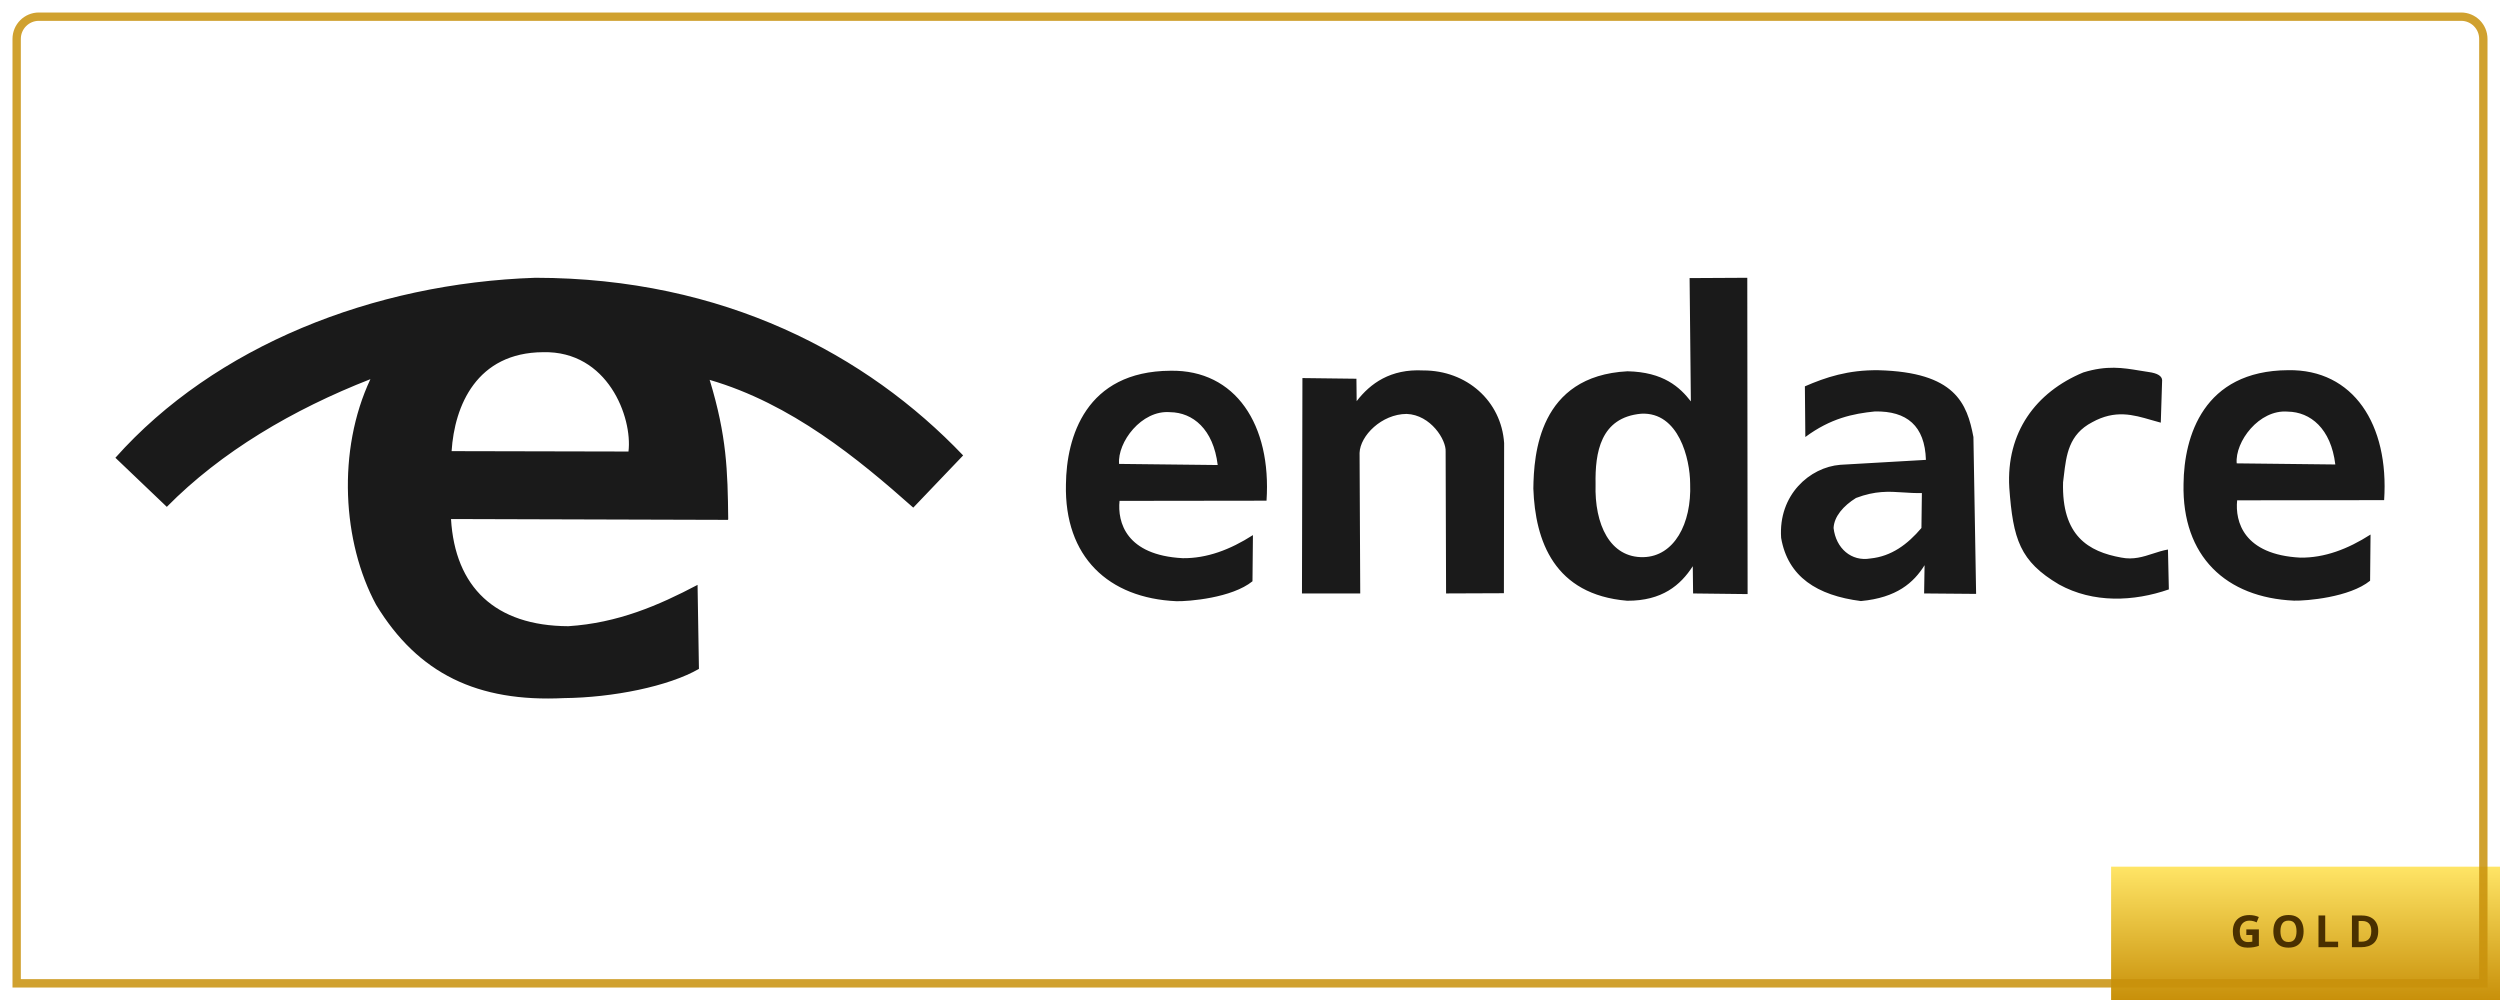
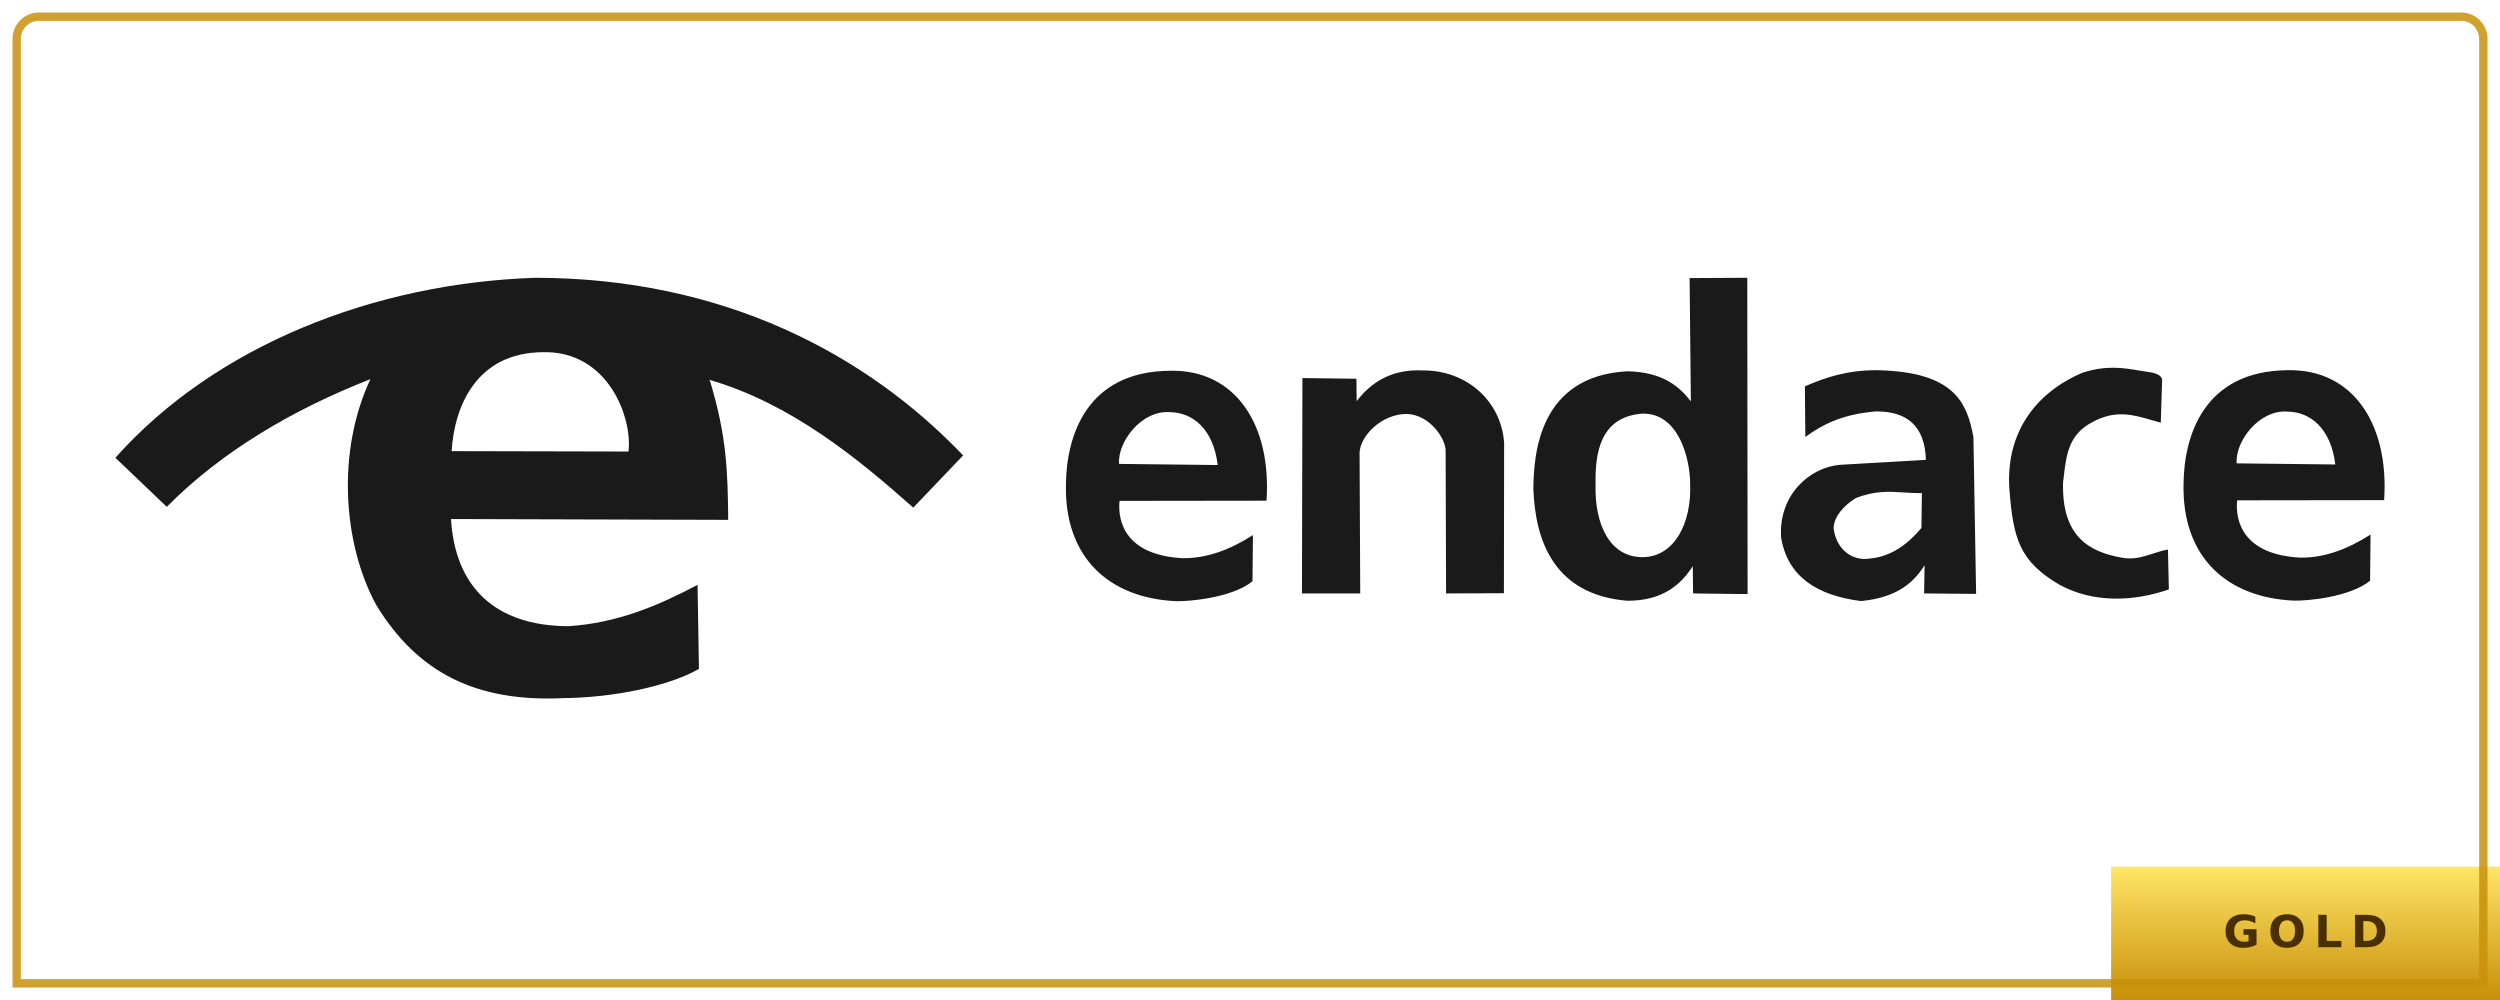
- <svg xmlns="http://www.w3.org/2000/svg" width="900" height="360" viewBox="0 0 900 360">
-   <defs>
+ <svg xmlns="http://www.w3.org/2000/svg" width="900" height="360" viewBox="0 0 900 360" version="1.1" id="svg3">
+   <defs id="defs2">
    <linearGradient id="badgeGrad" x1="0" y1="0" x2="0" y2="1">
-       <stop offset="0%" stop-color="#FFE566" />
-       <stop offset="100%" stop-color="#C8900A" />
+       <stop offset="0%" stop-color="#FFE566" id="stop1" />
+       <stop offset="100%" stop-color="#C8900A" id="stop2" />
    </linearGradient>
  </defs>
-   <rect width="900" height="360" fill="white" />
-   <g transform="translate(40, 100) scale(3.0827)">
-     <path fill-rule="evenodd" clip-rule="evenodd" fill="#1a1a1a" d="M93.676 26.843C87.251 21.137 79.421 14.693 69.882 11.92L69.927 12.011C71.886 18.485 72.004 22.463 72.066 28.208L72.025 28.271L39.694 28.174C40.166 36.101 44.829 40.655 53.398 40.689C59.151 40.32 63.923 38.27 68.486 35.863L68.647 45.675C65.094 47.72 58.588 49.029 52.884 49.086C42.809 49.577 35.852 46.261 30.943 38.18C27.01 30.89 26.366 20.173 30.281 11.84C21.22 15.384 12.849 20.32 6.505 26.752L0.5 21.019C12.099 7.986 30.605 0.63 49.545 0C71.558 0.021 88.262 8.967 99.5 20.746L93.676 26.843ZM60.419 20.291L39.763 20.245C40.101 14.939 42.684 8.733 50.455 8.689C58.003 8.517 60.902 16.297 60.419 20.291ZM139.122 11.712L139.069 36.864H145.874L145.796 20.453C145.864 18.437 148.379 15.914 151.292 15.899C154.114 16.003 155.933 18.954 155.846 20.296L155.898 36.864L162.651 36.837L162.677 19.302C162.349 14.382 158.297 10.806 153.229 10.822C149.416 10.62 147.052 12.332 145.456 14.408L145.429 11.79L139.122 11.712ZM238.246 16.607C238.617 16.715 238.988 16.823 239.363 16.92L239.52 11.947C239.485 11.459 238.961 11.145 237.949 11.005C237.584 10.953 237.225 10.893 236.867 10.834C234.948 10.516 233.062 10.203 230.307 11.057C224.752 13.371 221.301 18.058 221.67 24.51C222.111 30.547 222.906 33.114 227.48 35.817C231.484 38.025 236.205 37.817 240.305 36.392L240.2 31.734C239.595 31.838 239.023 32.025 238.451 32.211C237.306 32.583 236.162 32.956 234.756 32.676C230.912 31.986 227.774 30.139 227.951 23.882C227.984 23.627 228.014 23.372 228.044 23.116C228.328 20.705 228.611 18.295 231.354 16.868C234.04 15.382 236.143 15.995 238.246 16.607ZM123.72 10.856C131.323 10.728 135.522 17.183 134.93 26.031L117.765 26.054C117.512 28.541 118.521 32.403 125.147 32.746C127.954 32.779 130.676 31.76 133.343 30.05L133.29 35.443C130.89 37.391 125.844 37.804 124.407 37.77C116.475 37.417 111.31 32.6 111.505 24.128C111.563 18.622 113.796 10.912 123.72 10.856ZM129.229 21.867L117.713 21.736C117.497 19.218 120.322 15.412 123.68 15.695C126.31 15.734 128.72 17.653 129.229 21.867ZM265.445 25.967C266.037 17.118 261.838 10.664 254.235 10.791C244.311 10.848 242.078 18.558 242.02 24.063C241.825 32.536 246.99 37.353 254.922 37.705C256.359 37.74 261.405 37.326 263.806 35.379L263.858 29.985C261.191 31.696 258.469 32.715 255.662 32.682C249.036 32.339 248.027 28.476 248.28 25.99L265.445 25.967ZM248.228 21.672L259.744 21.803C259.235 17.589 256.825 15.67 254.195 15.631C250.837 15.348 248.012 19.154 248.228 21.672ZM191.074 0L184.337 0.037L184.485 14.435C183.199 12.781 181.296 11.008 177.083 10.919C166.714 11.459 166.143 20.641 166.09 24.614C166.304 30.759 168.538 37.005 177.046 37.717C181.127 37.732 183.278 35.902 184.708 33.682L184.745 36.865L191.111 36.94L191.074 0ZM178.695 15.874C173.898 16.302 173.291 20.455 173.356 24.092C173.212 28.814 175.047 32.716 178.957 32.624C182.504 32.535 184.589 28.761 184.401 24.039C184.391 21.162 183.072 15.654 178.695 15.874ZM197.853 18.595L197.8 12.68C200.231 11.621 202.849 10.749 206.385 10.796C215.359 11.022 216.74 14.665 217.482 18.595L217.796 36.916L211.724 36.864L211.777 33.566C210.511 35.602 208.531 37.363 204.344 37.753C199.238 37.099 195.809 34.931 195.026 30.373C194.683 25.352 198.37 22.125 201.936 21.84L211.934 21.265C211.816 17.292 209.712 15.537 205.966 15.611C203.42 15.87 200.813 16.406 197.853 18.595ZM211.463 25.139C210.677 25.159 209.967 25.112 209.275 25.066C207.603 24.956 206.036 24.853 203.768 25.715C202.302 26.626 201.214 27.873 201.151 29.222C201.428 31.615 203.247 33.16 205.443 32.781C207.903 32.536 209.786 31.136 211.411 29.222L211.463 25.139Z" />
+   <rect width="900" height="360" fill="white" id="rect2" />
+   <g transform="translate(40, 100) scale(3.0827)" id="g2">
+     <path fill-rule="evenodd" clip-rule="evenodd" fill="#1a1a1a" d="M93.676 26.843C87.251 21.137 79.421 14.693 69.882 11.92L69.927 12.011C71.886 18.485 72.004 22.463 72.066 28.208L72.025 28.271L39.694 28.174C40.166 36.101 44.829 40.655 53.398 40.689C59.151 40.32 63.923 38.27 68.486 35.863L68.647 45.675C65.094 47.72 58.588 49.029 52.884 49.086C42.809 49.577 35.852 46.261 30.943 38.18C27.01 30.89 26.366 20.173 30.281 11.84C21.22 15.384 12.849 20.32 6.505 26.752L0.5 21.019C12.099 7.986 30.605 0.63 49.545 0C71.558 0.021 88.262 8.967 99.5 20.746L93.676 26.843ZM60.419 20.291L39.763 20.245C40.101 14.939 42.684 8.733 50.455 8.689C58.003 8.517 60.902 16.297 60.419 20.291ZM139.122 11.712L139.069 36.864H145.874L145.796 20.453C145.864 18.437 148.379 15.914 151.292 15.899C154.114 16.003 155.933 18.954 155.846 20.296L155.898 36.864L162.651 36.837L162.677 19.302C162.349 14.382 158.297 10.806 153.229 10.822C149.416 10.62 147.052 12.332 145.456 14.408L145.429 11.79L139.122 11.712ZM238.246 16.607C238.617 16.715 238.988 16.823 239.363 16.92L239.52 11.947C239.485 11.459 238.961 11.145 237.949 11.005C237.584 10.953 237.225 10.893 236.867 10.834C234.948 10.516 233.062 10.203 230.307 11.057C224.752 13.371 221.301 18.058 221.67 24.51C222.111 30.547 222.906 33.114 227.48 35.817C231.484 38.025 236.205 37.817 240.305 36.392L240.2 31.734C239.595 31.838 239.023 32.025 238.451 32.211C237.306 32.583 236.162 32.956 234.756 32.676C230.912 31.986 227.774 30.139 227.951 23.882C227.984 23.627 228.014 23.372 228.044 23.116C228.328 20.705 228.611 18.295 231.354 16.868C234.04 15.382 236.143 15.995 238.246 16.607ZM123.72 10.856C131.323 10.728 135.522 17.183 134.93 26.031L117.765 26.054C117.512 28.541 118.521 32.403 125.147 32.746C127.954 32.779 130.676 31.76 133.343 30.05L133.29 35.443C130.89 37.391 125.844 37.804 124.407 37.77C116.475 37.417 111.31 32.6 111.505 24.128C111.563 18.622 113.796 10.912 123.72 10.856ZM129.229 21.867L117.713 21.736C117.497 19.218 120.322 15.412 123.68 15.695C126.31 15.734 128.72 17.653 129.229 21.867ZM265.445 25.967C266.037 17.118 261.838 10.664 254.235 10.791C244.311 10.848 242.078 18.558 242.02 24.063C241.825 32.536 246.99 37.353 254.922 37.705C256.359 37.74 261.405 37.326 263.806 35.379L263.858 29.985C261.191 31.696 258.469 32.715 255.662 32.682C249.036 32.339 248.027 28.476 248.28 25.99L265.445 25.967ZM248.228 21.672L259.744 21.803C259.235 17.589 256.825 15.67 254.195 15.631C250.837 15.348 248.012 19.154 248.228 21.672ZM191.074 0L184.337 0.037L184.485 14.435C183.199 12.781 181.296 11.008 177.083 10.919C166.714 11.459 166.143 20.641 166.09 24.614C166.304 30.759 168.538 37.005 177.046 37.717C181.127 37.732 183.278 35.902 184.708 33.682L184.745 36.865L191.111 36.94L191.074 0ZM178.695 15.874C173.898 16.302 173.291 20.455 173.356 24.092C173.212 28.814 175.047 32.716 178.957 32.624C182.504 32.535 184.589 28.761 184.401 24.039C184.391 21.162 183.072 15.654 178.695 15.874ZM197.853 18.595L197.8 12.68C200.231 11.621 202.849 10.749 206.385 10.796C215.359 11.022 216.74 14.665 217.482 18.595L217.796 36.916L211.724 36.864L211.777 33.566C210.511 35.602 208.531 37.363 204.344 37.753C199.238 37.099 195.809 34.931 195.026 30.373C194.683 25.352 198.37 22.125 201.936 21.84L211.934 21.265C211.816 17.292 209.712 15.537 205.966 15.611C203.42 15.87 200.813 16.406 197.853 18.595ZM211.463 25.139C210.677 25.159 209.967 25.112 209.275 25.066C207.603 24.956 206.036 24.853 203.768 25.715C202.302 26.626 201.214 27.873 201.151 29.222C201.428 31.615 203.247 33.16 205.443 32.781C207.903 32.536 209.786 31.136 211.411 29.222L211.463 25.139Z" id="path2" />
  </g>
-   <rect x="760" y="312" width="140" height="48" fill="url(#badgeGrad)" />
-   <text x="830" y="341" text-anchor="middle" font-family="sans-serif" font-size="16" font-weight="bold" letter-spacing="3" fill="#4A3000">GOLD</text>
-   <path d="M 6,354 L 6,14 A 8,8 0 0,1 14,6 L 886,6 A 8,8 0 0,1 894,14 L 894,354 Z" fill="none" stroke="#C8900A" stroke-width="3" opacity="0.85" />
+   <rect x="760" y="312" width="140" height="48" fill="url(#badgeGrad)" id="rect3" />
+   <path d="m 812.348,340.133 q -1.125,0.547 -2.336,0.82 -1.211,0.273 -2.5,0.273 -2.914,0 -4.617,-1.625 -1.703,-1.633 -1.703,-4.422 0,-2.82 1.734,-4.438 1.734,-1.617 4.75,-1.617 1.164,0 2.227,0.219 1.07,0.219 2.016,0.648 v 2.414 q -0.977,-0.555 -1.945,-0.828 -0.961,-0.273 -1.93,-0.273 -1.797,0 -2.773,1.008 -0.969,1 -0.969,2.867 0,1.852 0.938,2.859 0.938,1.008 2.664,1.008 0.469,0 0.867,-0.055 0.406,-0.062 0.727,-0.188 v -2.266 h -1.836 v -2.016 h 4.688 z m 10.977,-8.828 q -1.375,0 -2.133,1.016 -0.758,1.016 -0.758,2.859 0,1.836 0.758,2.852 0.758,1.016 2.133,1.016 1.383,0 2.141,-1.016 0.758,-1.016 0.758,-2.852 0,-1.844 -0.758,-2.859 -0.758,-1.016 -2.141,-1.016 z m 0,-2.18 q 2.812,0 4.406,1.609 1.594,1.609 1.594,4.445 0,2.828 -1.594,4.438 -1.594,1.609 -4.406,1.609 -2.805,0 -4.406,-1.609 -1.594,-1.609 -1.594,-4.438 0,-2.836 1.594,-4.445 1.602,-1.609 4.406,-1.609 z m 11.273,0.211 h 3.008 v 9.391 h 5.281 V 341 h -8.289 z m 16.203,2.273 v 7.117 h 1.078 q 1.844,0 2.812,-0.914 0.977,-0.914 0.977,-2.656 0,-1.734 -0.969,-2.641 -0.969,-0.906 -2.82,-0.906 z m -3.008,-2.273 h 3.172 q 2.656,0 3.953,0.383 1.305,0.375 2.234,1.281 0.82,0.789 1.219,1.82 0.398,1.031 0.398,2.336 0,1.32 -0.398,2.359 -0.398,1.031 -1.219,1.82 -0.938,0.906 -2.25,1.289 -1.312,0.375 -3.938,0.375 h -3.172 z" id="text3" style="font-weight:bold;font-size:16px;letter-spacing:3;text-anchor:middle;fill:#4a3000" aria-label="GOLD" />
+   <path d="M 6,354 L 6,14 A 8,8 0 0,1 14,6 L 886,6 A 8,8 0 0,1 894,14 L 894,354 Z" fill="none" stroke="#C8900A" stroke-width="3" opacity="0.85" id="path3" />
</svg>
